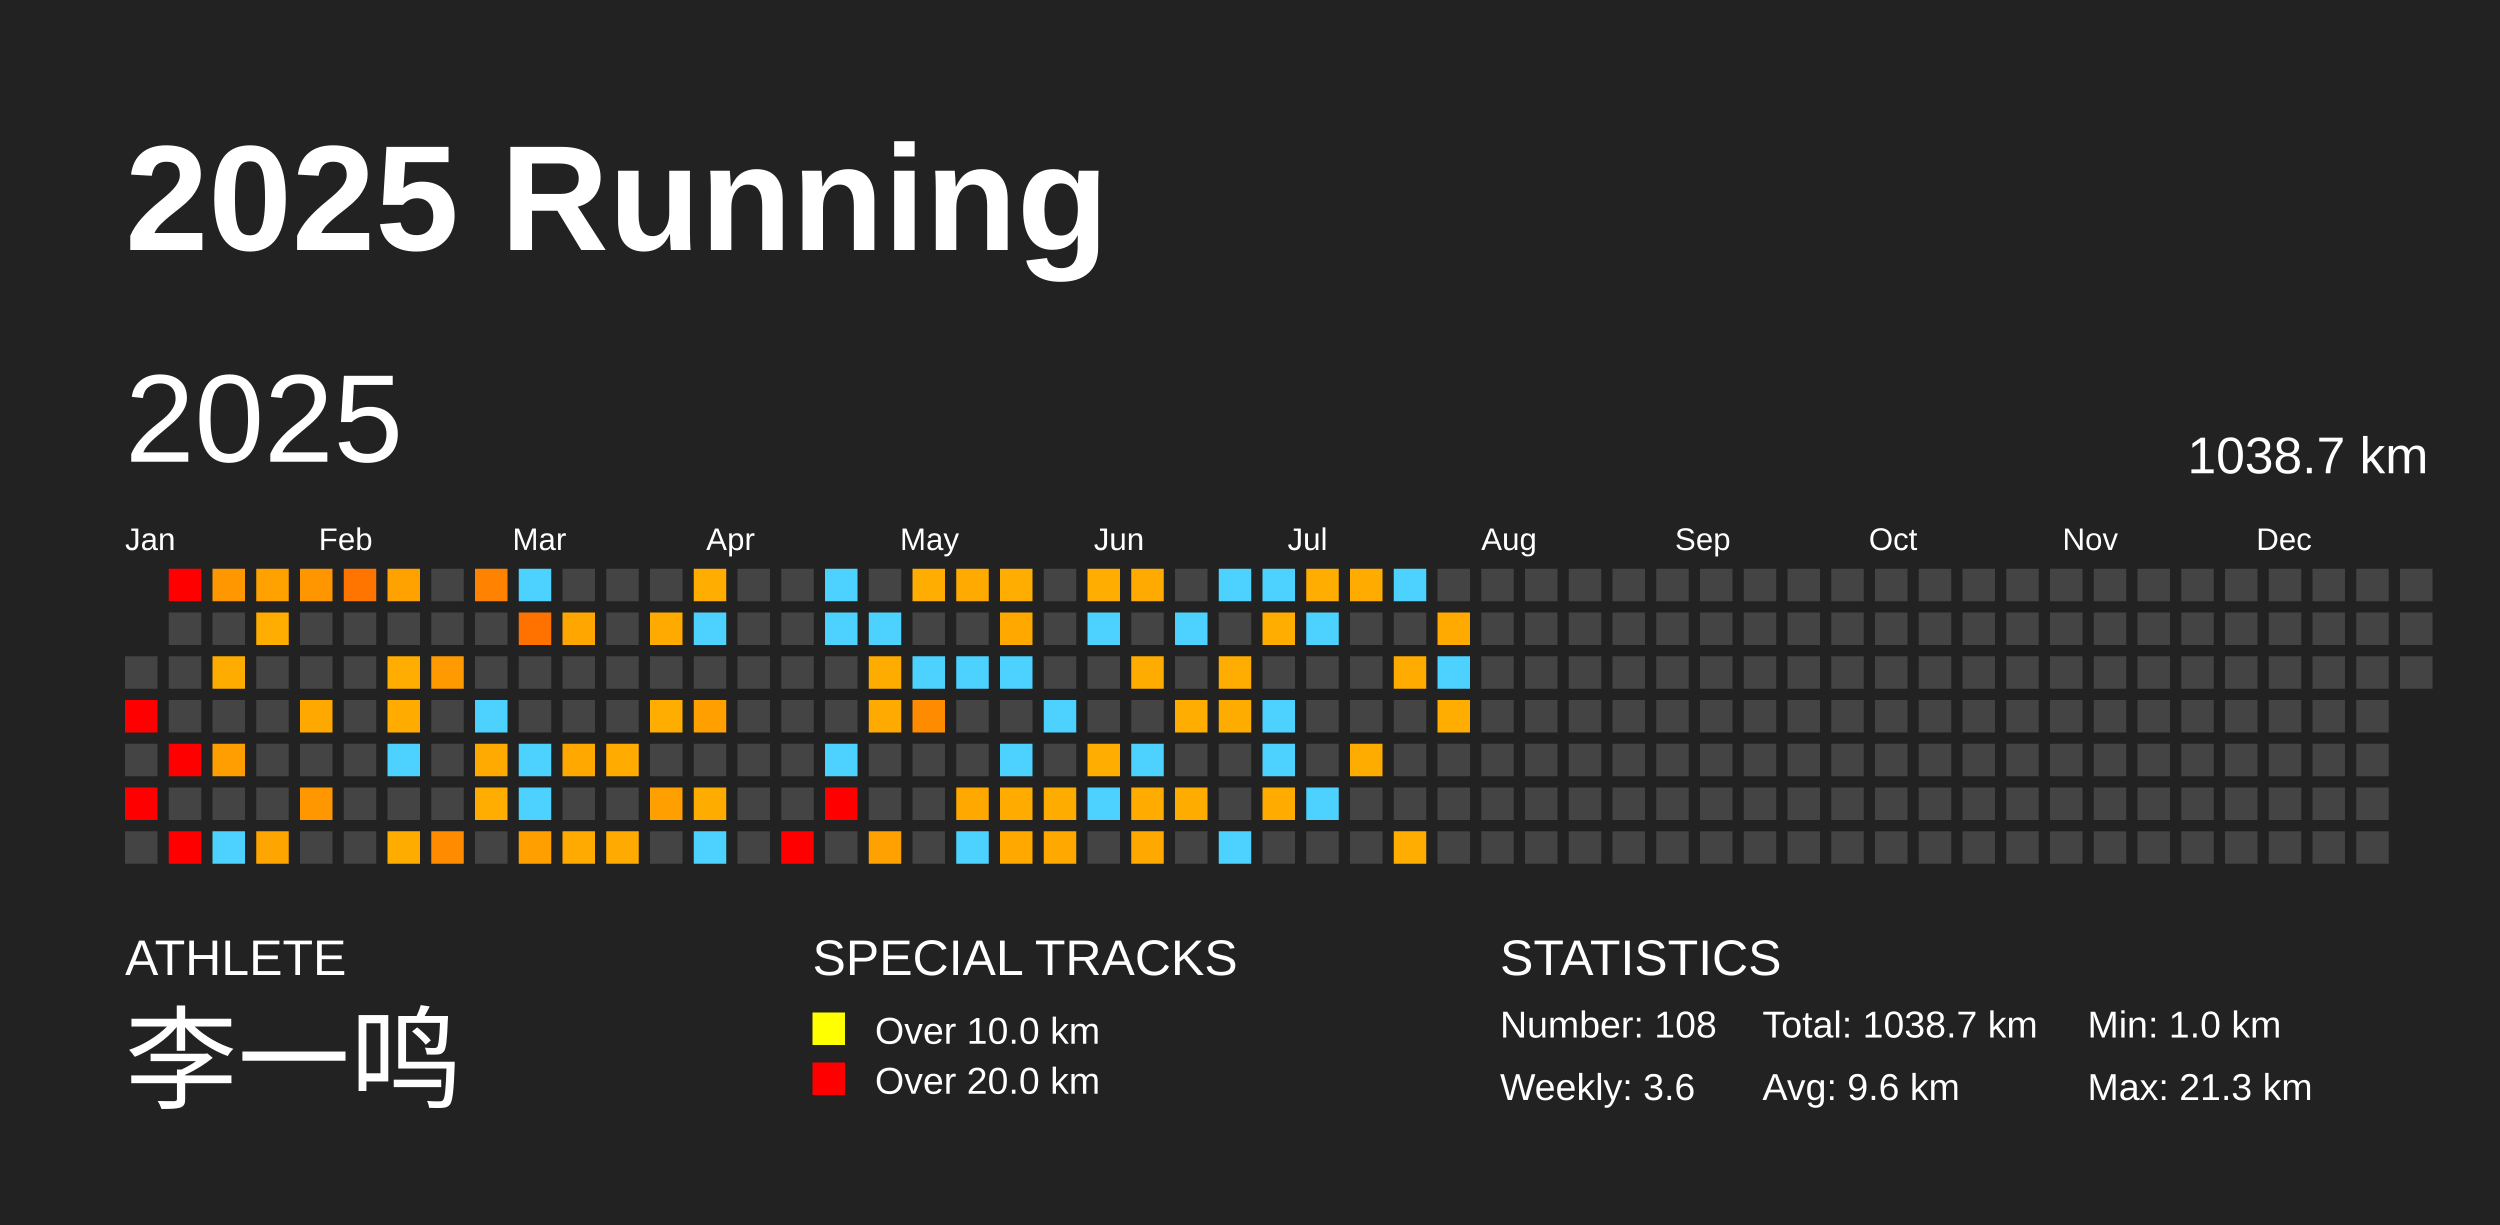
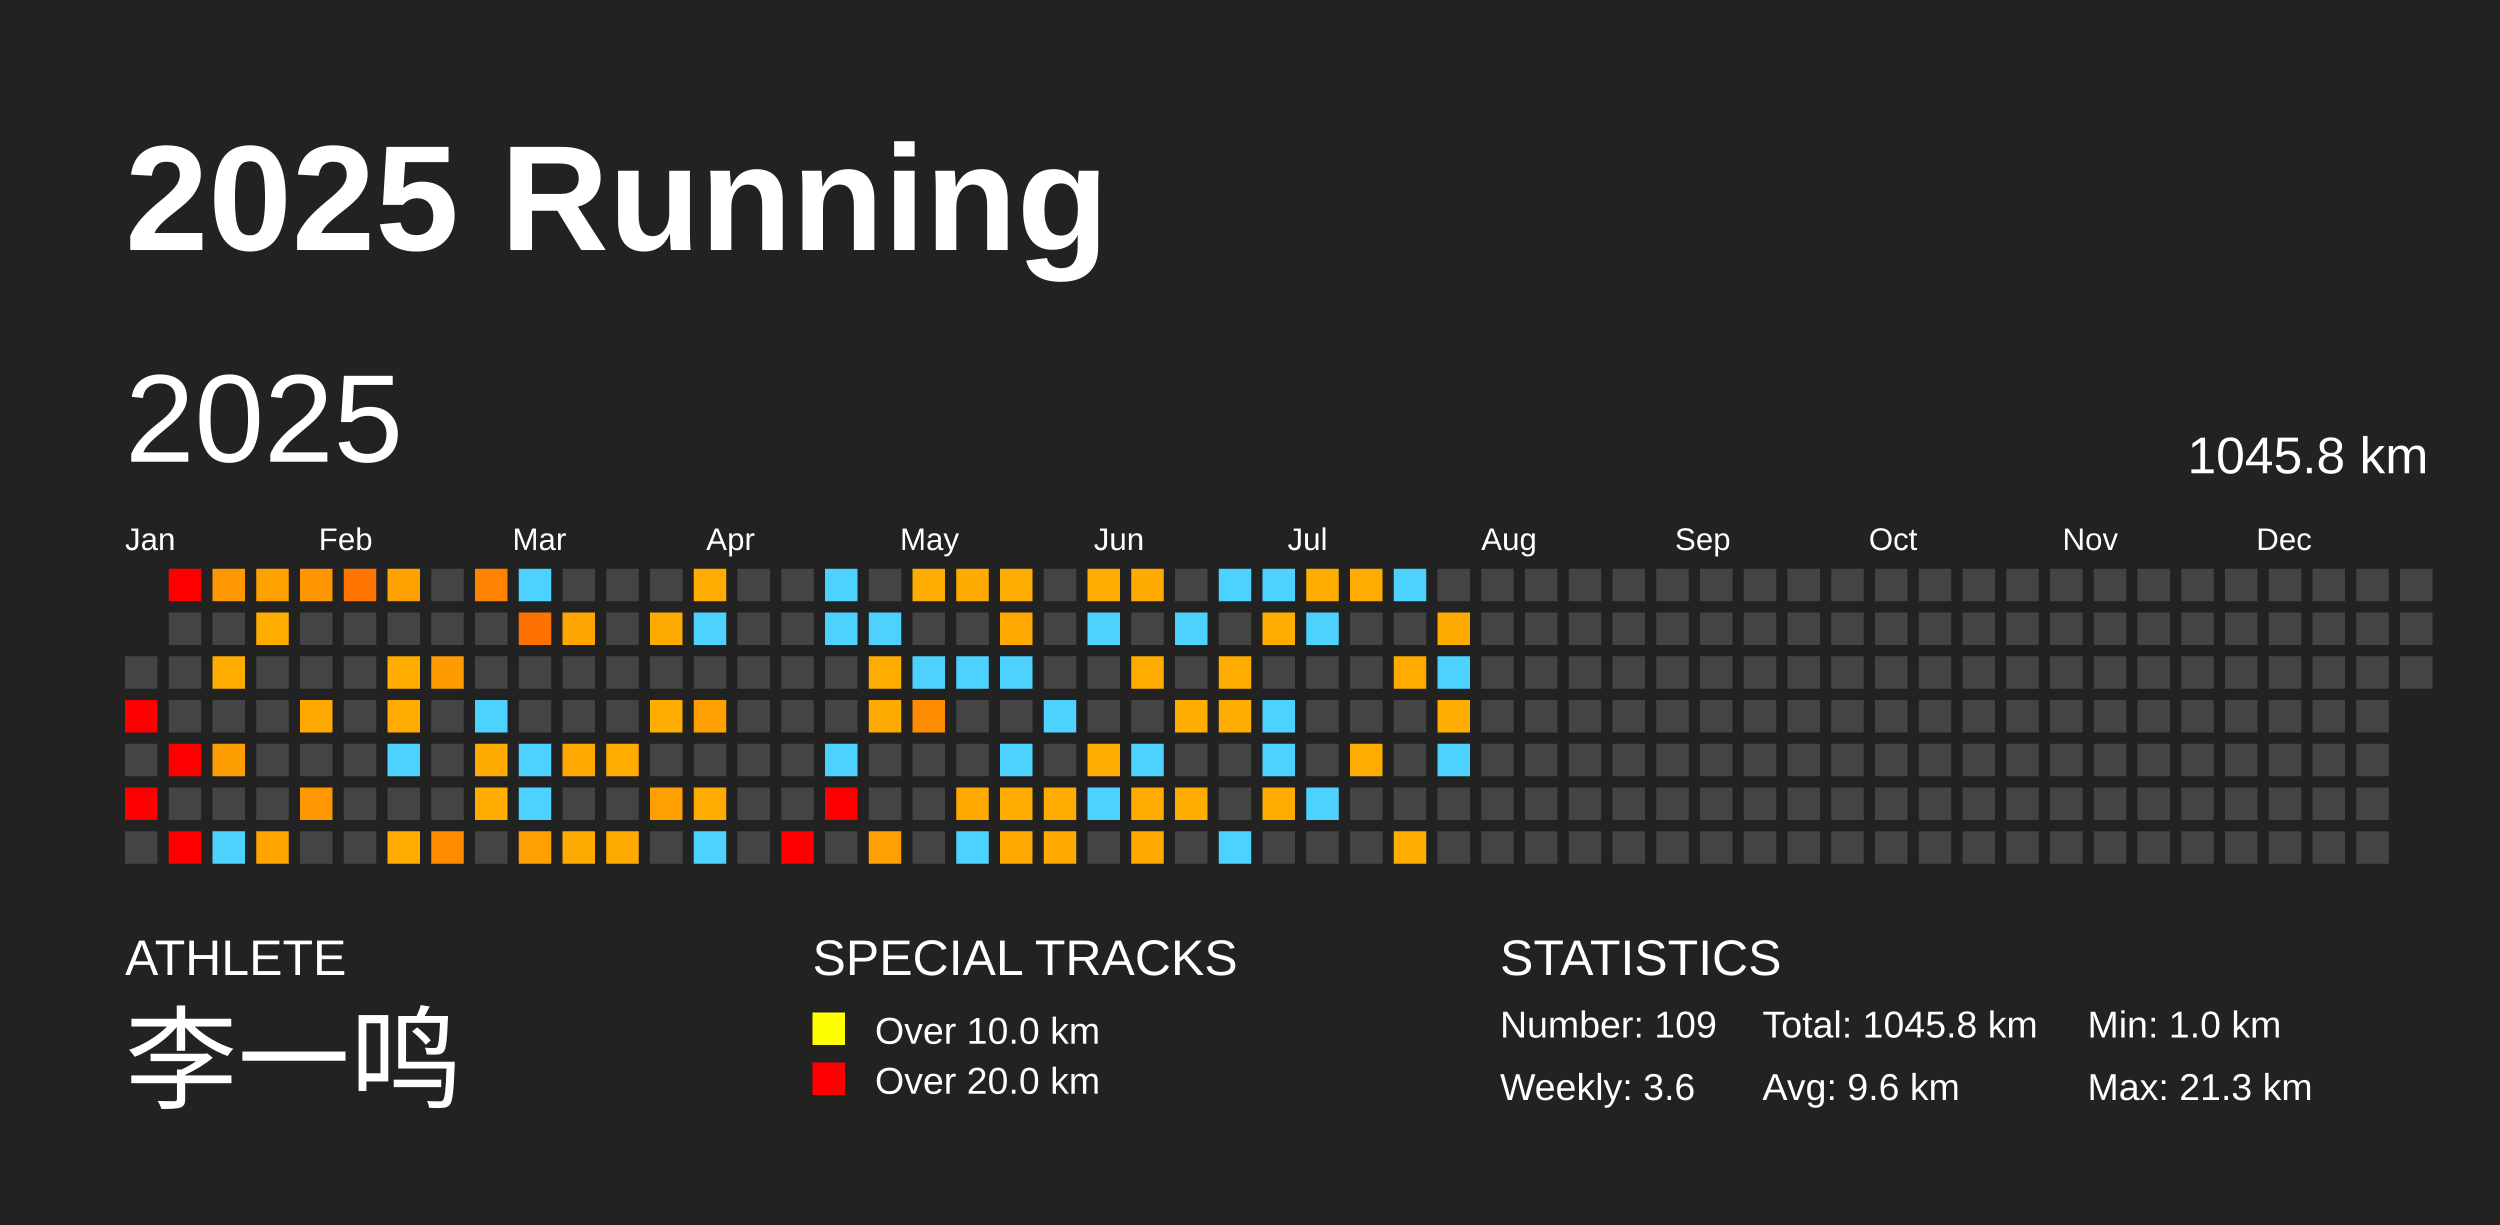
<svg xmlns="http://www.w3.org/2000/svg" baseProfile="full" height="98mm" version="1.1" viewBox="0,0,200,98" width="200mm">
  <defs />
  <rect fill="#222222" height="98" width="200" x="0" y="0" />
  <text fill="#FFFFFF" style="font-size:12px; font-family:Arial; font-weight:bold;" x="10" y="20">2025 Running</text>
  <text fill="#FFFFFF" style="font-size:4px; font-family:Arial" x="10" y="78">ATHLETE</text>
  <text fill="#FFFFFF" style="font-size:9px; font-family:Arial" x="10" y="88">李一鸣</text>
  <text fill="#FFFFFF" style="font-size:4px; font-family:Arial" x="65" y="78">SPECIAL TRACKS</text>
  <rect fill="yellow" height="2.6" width="2.6" x="65" y="81" />
  <text fill="#FFFFFF" style="font-size:3px; font-family:Arial" x="70" y="83.5">Over 10.0 km</text>
  <rect fill="red" height="2.6" width="2.6" x="65" y="85" />
  <text fill="#FFFFFF" style="font-size:3px; font-family:Arial" x="70" y="87.5">Over 20.0 km</text>
  <text fill="#FFFFFF" style="font-size:4px; font-family:Arial" x="120" y="78">STATISTICS</text>
-   <text fill="#FFFFFF" style="font-size:3px; font-family:Arial" x="120" y="83">Number: 108</text>
+   <text fill="#FFFFFF" style="font-size:3px; font-family:Arial" x="120" y="83">Number: 109</text>
  <text fill="#FFFFFF" style="font-size:3px; font-family:Arial" x="120" y="88">Weekly: 3.6</text>
-   <text fill="#FFFFFF" style="font-size:3px; font-family:Arial" x="141" y="83">Total: 1038.7 km</text>
+   <text fill="#FFFFFF" style="font-size:3px; font-family:Arial" x="141" y="83">Total: 1045.8 km</text>
  <text fill="#FFFFFF" style="font-size:3px; font-family:Arial" x="141" y="88">Avg: 9.6 km</text>
  <text fill="#FFFFFF" style="font-size:3px; font-family:Arial" x="167" y="83">Min: 1.0 km</text>
  <text fill="#FFFFFF" style="font-size:3px; font-family:Arial" x="167" y="88">Max: 21.3 km</text>
  <text dominant-baseline="hanging" fill="#FFFFFF" style="font-size:10.0px; font-family:Arial;" x="10" y="30">2025</text>
-   <text dominant-baseline="hanging" fill="#FFFFFF" style="font-size:4.125px; font-family:Arial;" x="175" y="35">1038.7 km</text>
+   <text dominant-baseline="hanging" fill="#FFFFFF" style="font-size:4.125px; font-family:Arial;" x="175" y="35">1045.8 km</text>
  <text fill="#FFFFFF" style="font-size:2.5px; font-family:Arial" x="10.0" y="44">Jan</text>
  <text fill="#FFFFFF" style="font-size:2.5px; font-family:Arial" x="25.5" y="44">Feb</text>
  <text fill="#FFFFFF" style="font-size:2.5px; font-family:Arial" x="41.0" y="44">Mar</text>
  <text fill="#FFFFFF" style="font-size:2.5px; font-family:Arial" x="56.5" y="44">Apr</text>
  <text fill="#FFFFFF" style="font-size:2.5px; font-family:Arial" x="72.0" y="44">May</text>
  <text fill="#FFFFFF" style="font-size:2.5px; font-family:Arial" x="87.5" y="44">Jun</text>
  <text fill="#FFFFFF" style="font-size:2.5px; font-family:Arial" x="103.0" y="44">Jul</text>
  <text fill="#FFFFFF" style="font-size:2.5px; font-family:Arial" x="118.5" y="44">Aug</text>
  <text fill="#FFFFFF" style="font-size:2.5px; font-family:Arial" x="134.0" y="44">Sep</text>
  <text fill="#FFFFFF" style="font-size:2.5px; font-family:Arial" x="149.5" y="44">Oct</text>
  <text fill="#FFFFFF" style="font-size:2.5px; font-family:Arial" x="165.0" y="44">Nov</text>
  <text fill="#FFFFFF" style="font-size:2.5px; font-family:Arial" x="180.5" y="44">Dec</text>
  <rect fill="#444444" height="2.6" width="2.6" x="10.0" y="52.5" />
  <rect fill="red" height="2.6" width="2.6" x="10.0" y="56.0" />
  <rect fill="#444444" height="2.6" width="2.6" x="10.0" y="59.5" />
  <rect fill="red" height="2.6" width="2.6" x="10.0" y="63.0" />
  <rect fill="#444444" height="2.6" width="2.6" x="10.0" y="66.5" />
  <rect fill="red" height="2.6" width="2.6" x="13.5" y="45.5" />
  <rect fill="#444444" height="2.6" width="2.6" x="13.5" y="49.0" />
  <rect fill="#444444" height="2.6" width="2.6" x="13.5" y="52.5" />
  <rect fill="#444444" height="2.6" width="2.6" x="13.5" y="56.0" />
  <rect fill="red" height="2.6" width="2.6" x="13.5" y="59.5" />
  <rect fill="#444444" height="2.6" width="2.6" x="13.5" y="63.0" />
  <rect fill="red" height="2.6" width="2.6" x="13.5" y="66.5" />
  <rect fill="#ff9700" height="2.6" width="2.6" x="17.0" y="45.5" />
  <rect fill="#444444" height="2.6" width="2.6" x="17.0" y="49.0" />
  <rect fill="#ffac00" height="2.6" width="2.6" x="17.0" y="52.5" />
  <rect fill="#444444" height="2.6" width="2.6" x="17.0" y="56.0" />
  <rect fill="#ff9e00" height="2.6" width="2.6" x="17.0" y="59.5" />
  <rect fill="#444444" height="2.6" width="2.6" x="17.0" y="63.0" />
  <rect fill="#4dd2ff" height="2.6" width="2.6" x="17.0" y="66.5" />
  <rect fill="#ffa200" height="2.6" width="2.6" x="20.5" y="45.5" />
  <rect fill="#ffad00" height="2.6" width="2.6" x="20.5" y="49.0" />
  <rect fill="#444444" height="2.6" width="2.6" x="20.5" y="52.5" />
  <rect fill="#444444" height="2.6" width="2.6" x="20.5" y="56.0" />
  <rect fill="#444444" height="2.6" width="2.6" x="20.5" y="59.5" />
  <rect fill="#444444" height="2.6" width="2.6" x="20.5" y="63.0" />
  <rect fill="#ffa500" height="2.6" width="2.6" x="20.5" y="66.5" />
  <rect fill="#ff9600" height="2.6" width="2.6" x="24.0" y="45.5" />
  <rect fill="#444444" height="2.6" width="2.6" x="24.0" y="49.0" />
  <rect fill="#444444" height="2.6" width="2.6" x="24.0" y="52.5" />
  <rect fill="#ffa900" height="2.6" width="2.6" x="24.0" y="56.0" />
  <rect fill="#444444" height="2.6" width="2.6" x="24.0" y="59.5" />
  <rect fill="#ff9700" height="2.6" width="2.6" x="24.0" y="63.0" />
  <rect fill="#444444" height="2.6" width="2.6" x="24.0" y="66.5" />
  <rect fill="#ff7500" height="2.6" width="2.6" x="27.5" y="45.5" />
  <rect fill="#444444" height="2.6" width="2.6" x="27.5" y="49.0" />
  <rect fill="#444444" height="2.6" width="2.6" x="27.5" y="52.5" />
  <rect fill="#444444" height="2.6" width="2.6" x="27.5" y="56.0" />
  <rect fill="#444444" height="2.6" width="2.6" x="27.5" y="59.5" />
  <rect fill="#444444" height="2.6" width="2.6" x="27.5" y="63.0" />
  <rect fill="#444444" height="2.6" width="2.6" x="27.5" y="66.5" />
  <rect fill="#ffa200" height="2.6" width="2.6" x="31.0" y="45.5" />
  <rect fill="#444444" height="2.6" width="2.6" x="31.0" y="49.0" />
  <rect fill="#ffad00" height="2.6" width="2.6" x="31.0" y="52.5" />
  <rect fill="#ffab00" height="2.6" width="2.6" x="31.0" y="56.0" />
  <rect fill="#4dd2ff" height="2.6" width="2.6" x="31.0" y="59.5" />
  <rect fill="#444444" height="2.6" width="2.6" x="31.0" y="63.0" />
  <rect fill="#ffac00" height="2.6" width="2.6" x="31.0" y="66.5" />
  <rect fill="#444444" height="2.6" width="2.6" x="34.5" y="45.5" />
  <rect fill="#444444" height="2.6" width="2.6" x="34.5" y="49.0" />
  <rect fill="#ff9a00" height="2.6" width="2.6" x="34.5" y="52.5" />
  <rect fill="#444444" height="2.6" width="2.6" x="34.5" y="56.0" />
  <rect fill="#444444" height="2.6" width="2.6" x="34.5" y="59.5" />
  <rect fill="#444444" height="2.6" width="2.6" x="34.5" y="63.0" />
  <rect fill="#ff8b00" height="2.6" width="2.6" x="34.5" y="66.5" />
  <rect fill="#ff8200" height="2.6" width="2.6" x="38.0" y="45.5" />
  <rect fill="#444444" height="2.6" width="2.6" x="38.0" y="49.0" />
  <rect fill="#444444" height="2.6" width="2.6" x="38.0" y="52.5" />
  <rect fill="#4dd2ff" height="2.6" width="2.6" x="38.0" y="56.0" />
  <rect fill="#ffaa00" height="2.6" width="2.6" x="38.0" y="59.5" />
  <rect fill="#ffad00" height="2.6" width="2.6" x="38.0" y="63.0" />
  <rect fill="#444444" height="2.6" width="2.6" x="38.0" y="66.5" />
  <rect fill="#4dd2ff" height="2.6" width="2.6" x="41.5" y="45.5" />
  <rect fill="#ff7200" height="2.6" width="2.6" x="41.5" y="49.0" />
  <rect fill="#444444" height="2.6" width="2.6" x="41.5" y="52.5" />
  <rect fill="#444444" height="2.6" width="2.6" x="41.5" y="56.0" />
  <rect fill="#4dd2ff" height="2.6" width="2.6" x="41.5" y="59.5" />
  <rect fill="#4dd2ff" height="2.6" width="2.6" x="41.5" y="63.0" />
  <rect fill="#ffa000" height="2.6" width="2.6" x="41.5" y="66.5" />
  <rect fill="#444444" height="2.6" width="2.6" x="45.0" y="45.5" />
  <rect fill="#ffa600" height="2.6" width="2.6" x="45.0" y="49.0" />
  <rect fill="#444444" height="2.6" width="2.6" x="45.0" y="52.5" />
  <rect fill="#444444" height="2.6" width="2.6" x="45.0" y="56.0" />
  <rect fill="#ffa800" height="2.6" width="2.6" x="45.0" y="59.5" />
  <rect fill="#444444" height="2.6" width="2.6" x="45.0" y="63.0" />
  <rect fill="#ffaa00" height="2.6" width="2.6" x="45.0" y="66.5" />
  <rect fill="#444444" height="2.6" width="2.6" x="48.5" y="45.5" />
  <rect fill="#444444" height="2.6" width="2.6" x="48.5" y="49.0" />
  <rect fill="#444444" height="2.6" width="2.6" x="48.5" y="52.5" />
  <rect fill="#444444" height="2.6" width="2.6" x="48.5" y="56.0" />
  <rect fill="#ffab00" height="2.6" width="2.6" x="48.5" y="59.5" />
  <rect fill="#444444" height="2.6" width="2.6" x="48.5" y="63.0" />
  <rect fill="#ffaa00" height="2.6" width="2.6" x="48.5" y="66.5" />
  <rect fill="#444444" height="2.6" width="2.6" x="52.0" y="45.5" />
  <rect fill="#ffaa00" height="2.6" width="2.6" x="52.0" y="49.0" />
  <rect fill="#444444" height="2.6" width="2.6" x="52.0" y="52.5" />
  <rect fill="#ffad00" height="2.6" width="2.6" x="52.0" y="56.0" />
  <rect fill="#444444" height="2.6" width="2.6" x="52.0" y="59.5" />
  <rect fill="#ffa000" height="2.6" width="2.6" x="52.0" y="63.0" />
  <rect fill="#444444" height="2.6" width="2.6" x="52.0" y="66.5" />
  <rect fill="#ffad00" height="2.6" width="2.6" x="55.5" y="45.5" />
  <rect fill="#4dd2ff" height="2.6" width="2.6" x="55.5" y="49.0" />
  <rect fill="#444444" height="2.6" width="2.6" x="55.5" y="52.5" />
  <rect fill="#ffa000" height="2.6" width="2.6" x="55.5" y="56.0" />
  <rect fill="#444444" height="2.6" width="2.6" x="55.5" y="59.5" />
  <rect fill="#ffac00" height="2.6" width="2.6" x="55.5" y="63.0" />
  <rect fill="#4dd2ff" height="2.6" width="2.6" x="55.5" y="66.5" />
  <rect fill="#444444" height="2.6" width="2.6" x="59.0" y="45.5" />
  <rect fill="#444444" height="2.6" width="2.6" x="59.0" y="49.0" />
  <rect fill="#444444" height="2.6" width="2.6" x="59.0" y="52.5" />
  <rect fill="#444444" height="2.6" width="2.6" x="59.0" y="56.0" />
  <rect fill="#444444" height="2.6" width="2.6" x="59.0" y="59.5" />
  <rect fill="#444444" height="2.6" width="2.6" x="59.0" y="63.0" />
  <rect fill="#444444" height="2.6" width="2.6" x="59.0" y="66.5" />
  <rect fill="#444444" height="2.6" width="2.6" x="62.5" y="45.5" />
  <rect fill="#444444" height="2.6" width="2.6" x="62.5" y="49.0" />
  <rect fill="#444444" height="2.6" width="2.6" x="62.5" y="52.5" />
  <rect fill="#444444" height="2.6" width="2.6" x="62.5" y="56.0" />
  <rect fill="#444444" height="2.6" width="2.6" x="62.5" y="59.5" />
  <rect fill="#444444" height="2.6" width="2.6" x="62.5" y="63.0" />
  <rect fill="red" height="2.6" width="2.6" x="62.5" y="66.5" />
  <rect fill="#4dd2ff" height="2.6" width="2.6" x="66.0" y="45.5" />
  <rect fill="#4dd2ff" height="2.6" width="2.6" x="66.0" y="49.0" />
  <rect fill="#444444" height="2.6" width="2.6" x="66.0" y="52.5" />
  <rect fill="#444444" height="2.6" width="2.6" x="66.0" y="56.0" />
  <rect fill="#4dd2ff" height="2.6" width="2.6" x="66.0" y="59.5" />
  <rect fill="red" height="2.6" width="2.6" x="66.0" y="63.0" />
  <rect fill="#444444" height="2.6" width="2.6" x="66.0" y="66.5" />
  <rect fill="#444444" height="2.6" width="2.6" x="69.5" y="45.5" />
  <rect fill="#4dd2ff" height="2.6" width="2.6" x="69.5" y="49.0" />
  <rect fill="#ffac00" height="2.6" width="2.6" x="69.5" y="52.5" />
  <rect fill="#ffaa00" height="2.6" width="2.6" x="69.5" y="56.0" />
  <rect fill="#444444" height="2.6" width="2.6" x="69.5" y="59.5" />
  <rect fill="#444444" height="2.6" width="2.6" x="69.5" y="63.0" />
  <rect fill="#ffa100" height="2.6" width="2.6" x="69.5" y="66.5" />
  <rect fill="#ffad00" height="2.6" width="2.6" x="73.0" y="45.5" />
  <rect fill="#444444" height="2.6" width="2.6" x="73.0" y="49.0" />
  <rect fill="#4dd2ff" height="2.6" width="2.6" x="73.0" y="52.5" />
  <rect fill="#ff8c00" height="2.6" width="2.6" x="73.0" y="56.0" />
  <rect fill="#444444" height="2.6" width="2.6" x="73.0" y="59.5" />
  <rect fill="#444444" height="2.6" width="2.6" x="73.0" y="63.0" />
  <rect fill="#444444" height="2.6" width="2.6" x="73.0" y="66.5" />
  <rect fill="#ffaa00" height="2.6" width="2.6" x="76.5" y="45.5" />
  <rect fill="#444444" height="2.6" width="2.6" x="76.5" y="49.0" />
  <rect fill="#4dd2ff" height="2.6" width="2.6" x="76.5" y="52.5" />
  <rect fill="#444444" height="2.6" width="2.6" x="76.5" y="56.0" />
  <rect fill="#444444" height="2.6" width="2.6" x="76.5" y="59.5" />
  <rect fill="#ffa800" height="2.6" width="2.6" x="76.5" y="63.0" />
  <rect fill="#4dd2ff" height="2.6" width="2.6" x="76.5" y="66.5" />
  <rect fill="#ffad00" height="2.6" width="2.6" x="80.0" y="45.5" />
  <rect fill="#ffa900" height="2.6" width="2.6" x="80.0" y="49.0" />
  <rect fill="#4dd2ff" height="2.6" width="2.6" x="80.0" y="52.5" />
  <rect fill="#444444" height="2.6" width="2.6" x="80.0" y="56.0" />
  <rect fill="#4dd2ff" height="2.6" width="2.6" x="80.0" y="59.5" />
  <rect fill="#ffab00" height="2.6" width="2.6" x="80.0" y="63.0" />
  <rect fill="#ffa900" height="2.6" width="2.6" x="80.0" y="66.5" />
  <rect fill="#444444" height="2.6" width="2.6" x="83.5" y="45.5" />
  <rect fill="#444444" height="2.6" width="2.6" x="83.5" y="49.0" />
  <rect fill="#444444" height="2.6" width="2.6" x="83.5" y="52.5" />
  <rect fill="#4dd2ff" height="2.6" width="2.6" x="83.5" y="56.0" />
  <rect fill="#444444" height="2.6" width="2.6" x="83.5" y="59.5" />
  <rect fill="#ffac00" height="2.6" width="2.6" x="83.5" y="63.0" />
  <rect fill="#ffa800" height="2.6" width="2.6" x="83.5" y="66.5" />
  <rect fill="#ffad00" height="2.6" width="2.6" x="87.0" y="45.5" />
  <rect fill="#4dd2ff" height="2.6" width="2.6" x="87.0" y="49.0" />
  <rect fill="#444444" height="2.6" width="2.6" x="87.0" y="52.5" />
  <rect fill="#444444" height="2.6" width="2.6" x="87.0" y="56.0" />
  <rect fill="#ffad00" height="2.6" width="2.6" x="87.0" y="59.5" />
  <rect fill="#4dd2ff" height="2.6" width="2.6" x="87.0" y="63.0" />
  <rect fill="#444444" height="2.6" width="2.6" x="87.0" y="66.5" />
  <rect fill="#ffaa00" height="2.6" width="2.6" x="90.5" y="45.5" />
  <rect fill="#444444" height="2.6" width="2.6" x="90.5" y="49.0" />
  <rect fill="#ffac00" height="2.6" width="2.6" x="90.5" y="52.5" />
  <rect fill="#444444" height="2.6" width="2.6" x="90.5" y="56.0" />
  <rect fill="#4dd2ff" height="2.6" width="2.6" x="90.5" y="59.5" />
  <rect fill="#ffab00" height="2.6" width="2.6" x="90.5" y="63.0" />
  <rect fill="#ffa800" height="2.6" width="2.6" x="90.5" y="66.5" />
  <rect fill="#444444" height="2.6" width="2.6" x="94.0" y="45.5" />
  <rect fill="#4dd2ff" height="2.6" width="2.6" x="94.0" y="49.0" />
  <rect fill="#444444" height="2.6" width="2.6" x="94.0" y="52.5" />
  <rect fill="#ffad00" height="2.6" width="2.6" x="94.0" y="56.0" />
  <rect fill="#444444" height="2.6" width="2.6" x="94.0" y="59.5" />
  <rect fill="#ffac00" height="2.6" width="2.6" x="94.0" y="63.0" />
  <rect fill="#444444" height="2.6" width="2.6" x="94.0" y="66.5" />
  <rect fill="#4dd2ff" height="2.6" width="2.6" x="97.5" y="45.5" />
  <rect fill="#444444" height="2.6" width="2.6" x="97.5" y="49.0" />
  <rect fill="#ffad00" height="2.6" width="2.6" x="97.5" y="52.5" />
  <rect fill="#ffac00" height="2.6" width="2.6" x="97.5" y="56.0" />
  <rect fill="#444444" height="2.6" width="2.6" x="97.5" y="59.5" />
  <rect fill="#444444" height="2.6" width="2.6" x="97.5" y="63.0" />
  <rect fill="#4dd2ff" height="2.6" width="2.6" x="97.5" y="66.5" />
  <rect fill="#4dd2ff" height="2.6" width="2.6" x="101.0" y="45.5" />
  <rect fill="#ffad00" height="2.6" width="2.6" x="101.0" y="49.0" />
  <rect fill="#444444" height="2.6" width="2.6" x="101.0" y="52.5" />
  <rect fill="#4dd2ff" height="2.6" width="2.6" x="101.0" y="56.0" />
  <rect fill="#4dd2ff" height="2.6" width="2.6" x="101.0" y="59.5" />
  <rect fill="#ffab00" height="2.6" width="2.6" x="101.0" y="63.0" />
  <rect fill="#444444" height="2.6" width="2.6" x="101.0" y="66.5" />
  <rect fill="#ffad00" height="2.6" width="2.6" x="104.5" y="45.5" />
  <rect fill="#4dd2ff" height="2.6" width="2.6" x="104.5" y="49.0" />
  <rect fill="#444444" height="2.6" width="2.6" x="104.5" y="52.5" />
  <rect fill="#444444" height="2.6" width="2.6" x="104.5" y="56.0" />
  <rect fill="#444444" height="2.6" width="2.6" x="104.5" y="59.5" />
  <rect fill="#4dd2ff" height="2.6" width="2.6" x="104.5" y="63.0" />
  <rect fill="#444444" height="2.6" width="2.6" x="104.5" y="66.5" />
  <rect fill="#ffab00" height="2.6" width="2.6" x="108.0" y="45.5" />
  <rect fill="#444444" height="2.6" width="2.6" x="108.0" y="49.0" />
  <rect fill="#444444" height="2.6" width="2.6" x="108.0" y="52.5" />
  <rect fill="#444444" height="2.6" width="2.6" x="108.0" y="56.0" />
  <rect fill="#ffac00" height="2.6" width="2.6" x="108.0" y="59.5" />
  <rect fill="#444444" height="2.6" width="2.6" x="108.0" y="63.0" />
  <rect fill="#444444" height="2.6" width="2.6" x="108.0" y="66.5" />
  <rect fill="#4dd2ff" height="2.6" width="2.6" x="111.5" y="45.5" />
  <rect fill="#444444" height="2.6" width="2.6" x="111.5" y="49.0" />
  <rect fill="#ffab00" height="2.6" width="2.6" x="111.5" y="52.5" />
  <rect fill="#444444" height="2.6" width="2.6" x="111.5" y="56.0" />
  <rect fill="#444444" height="2.6" width="2.6" x="111.5" y="59.5" />
  <rect fill="#444444" height="2.6" width="2.6" x="111.5" y="63.0" />
  <rect fill="#ffad00" height="2.6" width="2.6" x="111.5" y="66.5" />
  <rect fill="#444444" height="2.6" width="2.6" x="115.0" y="45.5" />
  <rect fill="#ffaa00" height="2.6" width="2.6" x="115.0" y="49.0" />
  <rect fill="#4dd2ff" height="2.6" width="2.6" x="115.0" y="52.5" />
  <rect fill="#ffad00" height="2.6" width="2.6" x="115.0" y="56.0" />
-   <rect fill="#444444" height="2.6" width="2.6" x="115.0" y="59.5" />
+   <rect fill="#4dd2ff" height="2.6" width="2.6" x="115.0" y="59.5" />
  <rect fill="#444444" height="2.6" width="2.6" x="115.0" y="63.0" />
  <rect fill="#444444" height="2.6" width="2.6" x="115.0" y="66.5" />
  <rect fill="#444444" height="2.6" width="2.6" x="118.5" y="45.5" />
  <rect fill="#444444" height="2.6" width="2.6" x="118.5" y="49.0" />
  <rect fill="#444444" height="2.6" width="2.6" x="118.5" y="52.5" />
  <rect fill="#444444" height="2.6" width="2.6" x="118.5" y="56.0" />
  <rect fill="#444444" height="2.6" width="2.6" x="118.5" y="59.5" />
  <rect fill="#444444" height="2.6" width="2.6" x="118.5" y="63.0" />
  <rect fill="#444444" height="2.6" width="2.6" x="118.5" y="66.5" />
  <rect fill="#444444" height="2.6" width="2.6" x="122.0" y="45.5" />
  <rect fill="#444444" height="2.6" width="2.6" x="122.0" y="49.0" />
  <rect fill="#444444" height="2.6" width="2.6" x="122.0" y="52.5" />
  <rect fill="#444444" height="2.6" width="2.6" x="122.0" y="56.0" />
  <rect fill="#444444" height="2.6" width="2.6" x="122.0" y="59.5" />
  <rect fill="#444444" height="2.6" width="2.6" x="122.0" y="63.0" />
  <rect fill="#444444" height="2.6" width="2.6" x="122.0" y="66.5" />
  <rect fill="#444444" height="2.6" width="2.6" x="125.5" y="45.5" />
  <rect fill="#444444" height="2.6" width="2.6" x="125.5" y="49.0" />
  <rect fill="#444444" height="2.6" width="2.6" x="125.5" y="52.5" />
  <rect fill="#444444" height="2.6" width="2.6" x="125.5" y="56.0" />
  <rect fill="#444444" height="2.6" width="2.6" x="125.5" y="59.5" />
  <rect fill="#444444" height="2.6" width="2.6" x="125.5" y="63.0" />
  <rect fill="#444444" height="2.6" width="2.6" x="125.5" y="66.5" />
  <rect fill="#444444" height="2.6" width="2.6" x="129.0" y="45.5" />
  <rect fill="#444444" height="2.6" width="2.6" x="129.0" y="49.0" />
  <rect fill="#444444" height="2.6" width="2.6" x="129.0" y="52.5" />
  <rect fill="#444444" height="2.6" width="2.6" x="129.0" y="56.0" />
  <rect fill="#444444" height="2.6" width="2.6" x="129.0" y="59.5" />
  <rect fill="#444444" height="2.6" width="2.6" x="129.0" y="63.0" />
  <rect fill="#444444" height="2.6" width="2.6" x="129.0" y="66.5" />
  <rect fill="#444444" height="2.6" width="2.6" x="132.5" y="45.5" />
  <rect fill="#444444" height="2.6" width="2.6" x="132.5" y="49.0" />
  <rect fill="#444444" height="2.6" width="2.6" x="132.5" y="52.5" />
  <rect fill="#444444" height="2.6" width="2.6" x="132.5" y="56.0" />
  <rect fill="#444444" height="2.6" width="2.6" x="132.5" y="59.5" />
  <rect fill="#444444" height="2.6" width="2.6" x="132.5" y="63.0" />
  <rect fill="#444444" height="2.6" width="2.6" x="132.5" y="66.5" />
  <rect fill="#444444" height="2.6" width="2.6" x="136.0" y="45.5" />
  <rect fill="#444444" height="2.6" width="2.6" x="136.0" y="49.0" />
  <rect fill="#444444" height="2.6" width="2.6" x="136.0" y="52.5" />
  <rect fill="#444444" height="2.6" width="2.6" x="136.0" y="56.0" />
  <rect fill="#444444" height="2.6" width="2.6" x="136.0" y="59.5" />
  <rect fill="#444444" height="2.6" width="2.6" x="136.0" y="63.0" />
  <rect fill="#444444" height="2.6" width="2.6" x="136.0" y="66.5" />
  <rect fill="#444444" height="2.6" width="2.6" x="139.5" y="45.5" />
  <rect fill="#444444" height="2.6" width="2.6" x="139.5" y="49.0" />
  <rect fill="#444444" height="2.6" width="2.6" x="139.5" y="52.5" />
  <rect fill="#444444" height="2.6" width="2.6" x="139.5" y="56.0" />
  <rect fill="#444444" height="2.6" width="2.6" x="139.5" y="59.5" />
  <rect fill="#444444" height="2.6" width="2.6" x="139.5" y="63.0" />
  <rect fill="#444444" height="2.6" width="2.6" x="139.5" y="66.5" />
  <rect fill="#444444" height="2.6" width="2.6" x="143.0" y="45.5" />
  <rect fill="#444444" height="2.6" width="2.6" x="143.0" y="49.0" />
  <rect fill="#444444" height="2.6" width="2.6" x="143.0" y="52.5" />
  <rect fill="#444444" height="2.6" width="2.6" x="143.0" y="56.0" />
  <rect fill="#444444" height="2.6" width="2.6" x="143.0" y="59.5" />
  <rect fill="#444444" height="2.6" width="2.6" x="143.0" y="63.0" />
  <rect fill="#444444" height="2.6" width="2.6" x="143.0" y="66.5" />
  <rect fill="#444444" height="2.6" width="2.6" x="146.5" y="45.5" />
  <rect fill="#444444" height="2.6" width="2.6" x="146.5" y="49.0" />
  <rect fill="#444444" height="2.6" width="2.6" x="146.5" y="52.5" />
  <rect fill="#444444" height="2.6" width="2.6" x="146.5" y="56.0" />
  <rect fill="#444444" height="2.6" width="2.6" x="146.5" y="59.5" />
  <rect fill="#444444" height="2.6" width="2.6" x="146.5" y="63.0" />
  <rect fill="#444444" height="2.6" width="2.6" x="146.5" y="66.5" />
  <rect fill="#444444" height="2.6" width="2.6" x="150.0" y="45.5" />
  <rect fill="#444444" height="2.6" width="2.6" x="150.0" y="49.0" />
  <rect fill="#444444" height="2.6" width="2.6" x="150.0" y="52.5" />
  <rect fill="#444444" height="2.6" width="2.6" x="150.0" y="56.0" />
  <rect fill="#444444" height="2.6" width="2.6" x="150.0" y="59.5" />
  <rect fill="#444444" height="2.6" width="2.6" x="150.0" y="63.0" />
  <rect fill="#444444" height="2.6" width="2.6" x="150.0" y="66.5" />
  <rect fill="#444444" height="2.6" width="2.6" x="153.5" y="45.5" />
  <rect fill="#444444" height="2.6" width="2.6" x="153.5" y="49.0" />
  <rect fill="#444444" height="2.6" width="2.6" x="153.5" y="52.5" />
  <rect fill="#444444" height="2.6" width="2.6" x="153.5" y="56.0" />
  <rect fill="#444444" height="2.6" width="2.6" x="153.5" y="59.5" />
  <rect fill="#444444" height="2.6" width="2.6" x="153.5" y="63.0" />
  <rect fill="#444444" height="2.6" width="2.6" x="153.5" y="66.5" />
  <rect fill="#444444" height="2.6" width="2.6" x="157.0" y="45.5" />
  <rect fill="#444444" height="2.6" width="2.6" x="157.0" y="49.0" />
  <rect fill="#444444" height="2.6" width="2.6" x="157.0" y="52.5" />
  <rect fill="#444444" height="2.6" width="2.6" x="157.0" y="56.0" />
  <rect fill="#444444" height="2.6" width="2.6" x="157.0" y="59.5" />
  <rect fill="#444444" height="2.6" width="2.6" x="157.0" y="63.0" />
  <rect fill="#444444" height="2.6" width="2.6" x="157.0" y="66.5" />
  <rect fill="#444444" height="2.6" width="2.6" x="160.5" y="45.5" />
  <rect fill="#444444" height="2.6" width="2.6" x="160.5" y="49.0" />
  <rect fill="#444444" height="2.6" width="2.6" x="160.5" y="52.5" />
  <rect fill="#444444" height="2.6" width="2.6" x="160.5" y="56.0" />
  <rect fill="#444444" height="2.6" width="2.6" x="160.5" y="59.5" />
  <rect fill="#444444" height="2.6" width="2.6" x="160.5" y="63.0" />
  <rect fill="#444444" height="2.6" width="2.6" x="160.5" y="66.5" />
  <rect fill="#444444" height="2.6" width="2.6" x="164.0" y="45.5" />
  <rect fill="#444444" height="2.6" width="2.6" x="164.0" y="49.0" />
  <rect fill="#444444" height="2.6" width="2.6" x="164.0" y="52.5" />
  <rect fill="#444444" height="2.6" width="2.6" x="164.0" y="56.0" />
  <rect fill="#444444" height="2.6" width="2.6" x="164.0" y="59.5" />
  <rect fill="#444444" height="2.6" width="2.6" x="164.0" y="63.0" />
  <rect fill="#444444" height="2.6" width="2.6" x="164.0" y="66.5" />
  <rect fill="#444444" height="2.6" width="2.6" x="167.5" y="45.5" />
  <rect fill="#444444" height="2.6" width="2.6" x="167.5" y="49.0" />
  <rect fill="#444444" height="2.6" width="2.6" x="167.5" y="52.5" />
  <rect fill="#444444" height="2.6" width="2.6" x="167.5" y="56.0" />
  <rect fill="#444444" height="2.6" width="2.6" x="167.5" y="59.5" />
  <rect fill="#444444" height="2.6" width="2.6" x="167.5" y="63.0" />
  <rect fill="#444444" height="2.6" width="2.6" x="167.5" y="66.5" />
  <rect fill="#444444" height="2.6" width="2.6" x="171.0" y="45.5" />
  <rect fill="#444444" height="2.6" width="2.6" x="171.0" y="49.0" />
  <rect fill="#444444" height="2.6" width="2.6" x="171.0" y="52.5" />
  <rect fill="#444444" height="2.6" width="2.6" x="171.0" y="56.0" />
  <rect fill="#444444" height="2.6" width="2.6" x="171.0" y="59.5" />
  <rect fill="#444444" height="2.6" width="2.6" x="171.0" y="63.0" />
  <rect fill="#444444" height="2.6" width="2.6" x="171.0" y="66.5" />
  <rect fill="#444444" height="2.6" width="2.6" x="174.5" y="45.5" />
  <rect fill="#444444" height="2.6" width="2.6" x="174.5" y="49.0" />
  <rect fill="#444444" height="2.6" width="2.6" x="174.5" y="52.5" />
  <rect fill="#444444" height="2.6" width="2.6" x="174.5" y="56.0" />
  <rect fill="#444444" height="2.6" width="2.6" x="174.5" y="59.5" />
  <rect fill="#444444" height="2.6" width="2.6" x="174.5" y="63.0" />
  <rect fill="#444444" height="2.6" width="2.6" x="174.5" y="66.5" />
  <rect fill="#444444" height="2.6" width="2.6" x="178.0" y="45.5" />
  <rect fill="#444444" height="2.6" width="2.6" x="178.0" y="49.0" />
  <rect fill="#444444" height="2.6" width="2.6" x="178.0" y="52.5" />
  <rect fill="#444444" height="2.6" width="2.6" x="178.0" y="56.0" />
  <rect fill="#444444" height="2.6" width="2.6" x="178.0" y="59.5" />
  <rect fill="#444444" height="2.6" width="2.6" x="178.0" y="63.0" />
  <rect fill="#444444" height="2.6" width="2.6" x="178.0" y="66.5" />
  <rect fill="#444444" height="2.6" width="2.6" x="181.5" y="45.5" />
  <rect fill="#444444" height="2.6" width="2.6" x="181.5" y="49.0" />
  <rect fill="#444444" height="2.6" width="2.6" x="181.5" y="52.5" />
  <rect fill="#444444" height="2.6" width="2.6" x="181.5" y="56.0" />
  <rect fill="#444444" height="2.6" width="2.6" x="181.5" y="59.5" />
  <rect fill="#444444" height="2.6" width="2.6" x="181.5" y="63.0" />
  <rect fill="#444444" height="2.6" width="2.6" x="181.5" y="66.5" />
  <rect fill="#444444" height="2.6" width="2.6" x="185.0" y="45.5" />
  <rect fill="#444444" height="2.6" width="2.6" x="185.0" y="49.0" />
  <rect fill="#444444" height="2.6" width="2.6" x="185.0" y="52.5" />
  <rect fill="#444444" height="2.6" width="2.6" x="185.0" y="56.0" />
  <rect fill="#444444" height="2.6" width="2.6" x="185.0" y="59.5" />
  <rect fill="#444444" height="2.6" width="2.6" x="185.0" y="63.0" />
  <rect fill="#444444" height="2.6" width="2.6" x="185.0" y="66.5" />
  <rect fill="#444444" height="2.6" width="2.6" x="188.5" y="45.5" />
  <rect fill="#444444" height="2.6" width="2.6" x="188.5" y="49.0" />
  <rect fill="#444444" height="2.6" width="2.6" x="188.5" y="52.5" />
  <rect fill="#444444" height="2.6" width="2.6" x="188.5" y="56.0" />
  <rect fill="#444444" height="2.6" width="2.6" x="188.5" y="59.5" />
  <rect fill="#444444" height="2.6" width="2.6" x="188.5" y="63.0" />
  <rect fill="#444444" height="2.6" width="2.6" x="188.5" y="66.5" />
  <rect fill="#444444" height="2.6" width="2.6" x="192.0" y="45.5" />
  <rect fill="#444444" height="2.6" width="2.6" x="192.0" y="49.0" />
  <rect fill="#444444" height="2.6" width="2.6" x="192.0" y="52.5" />
</svg>
